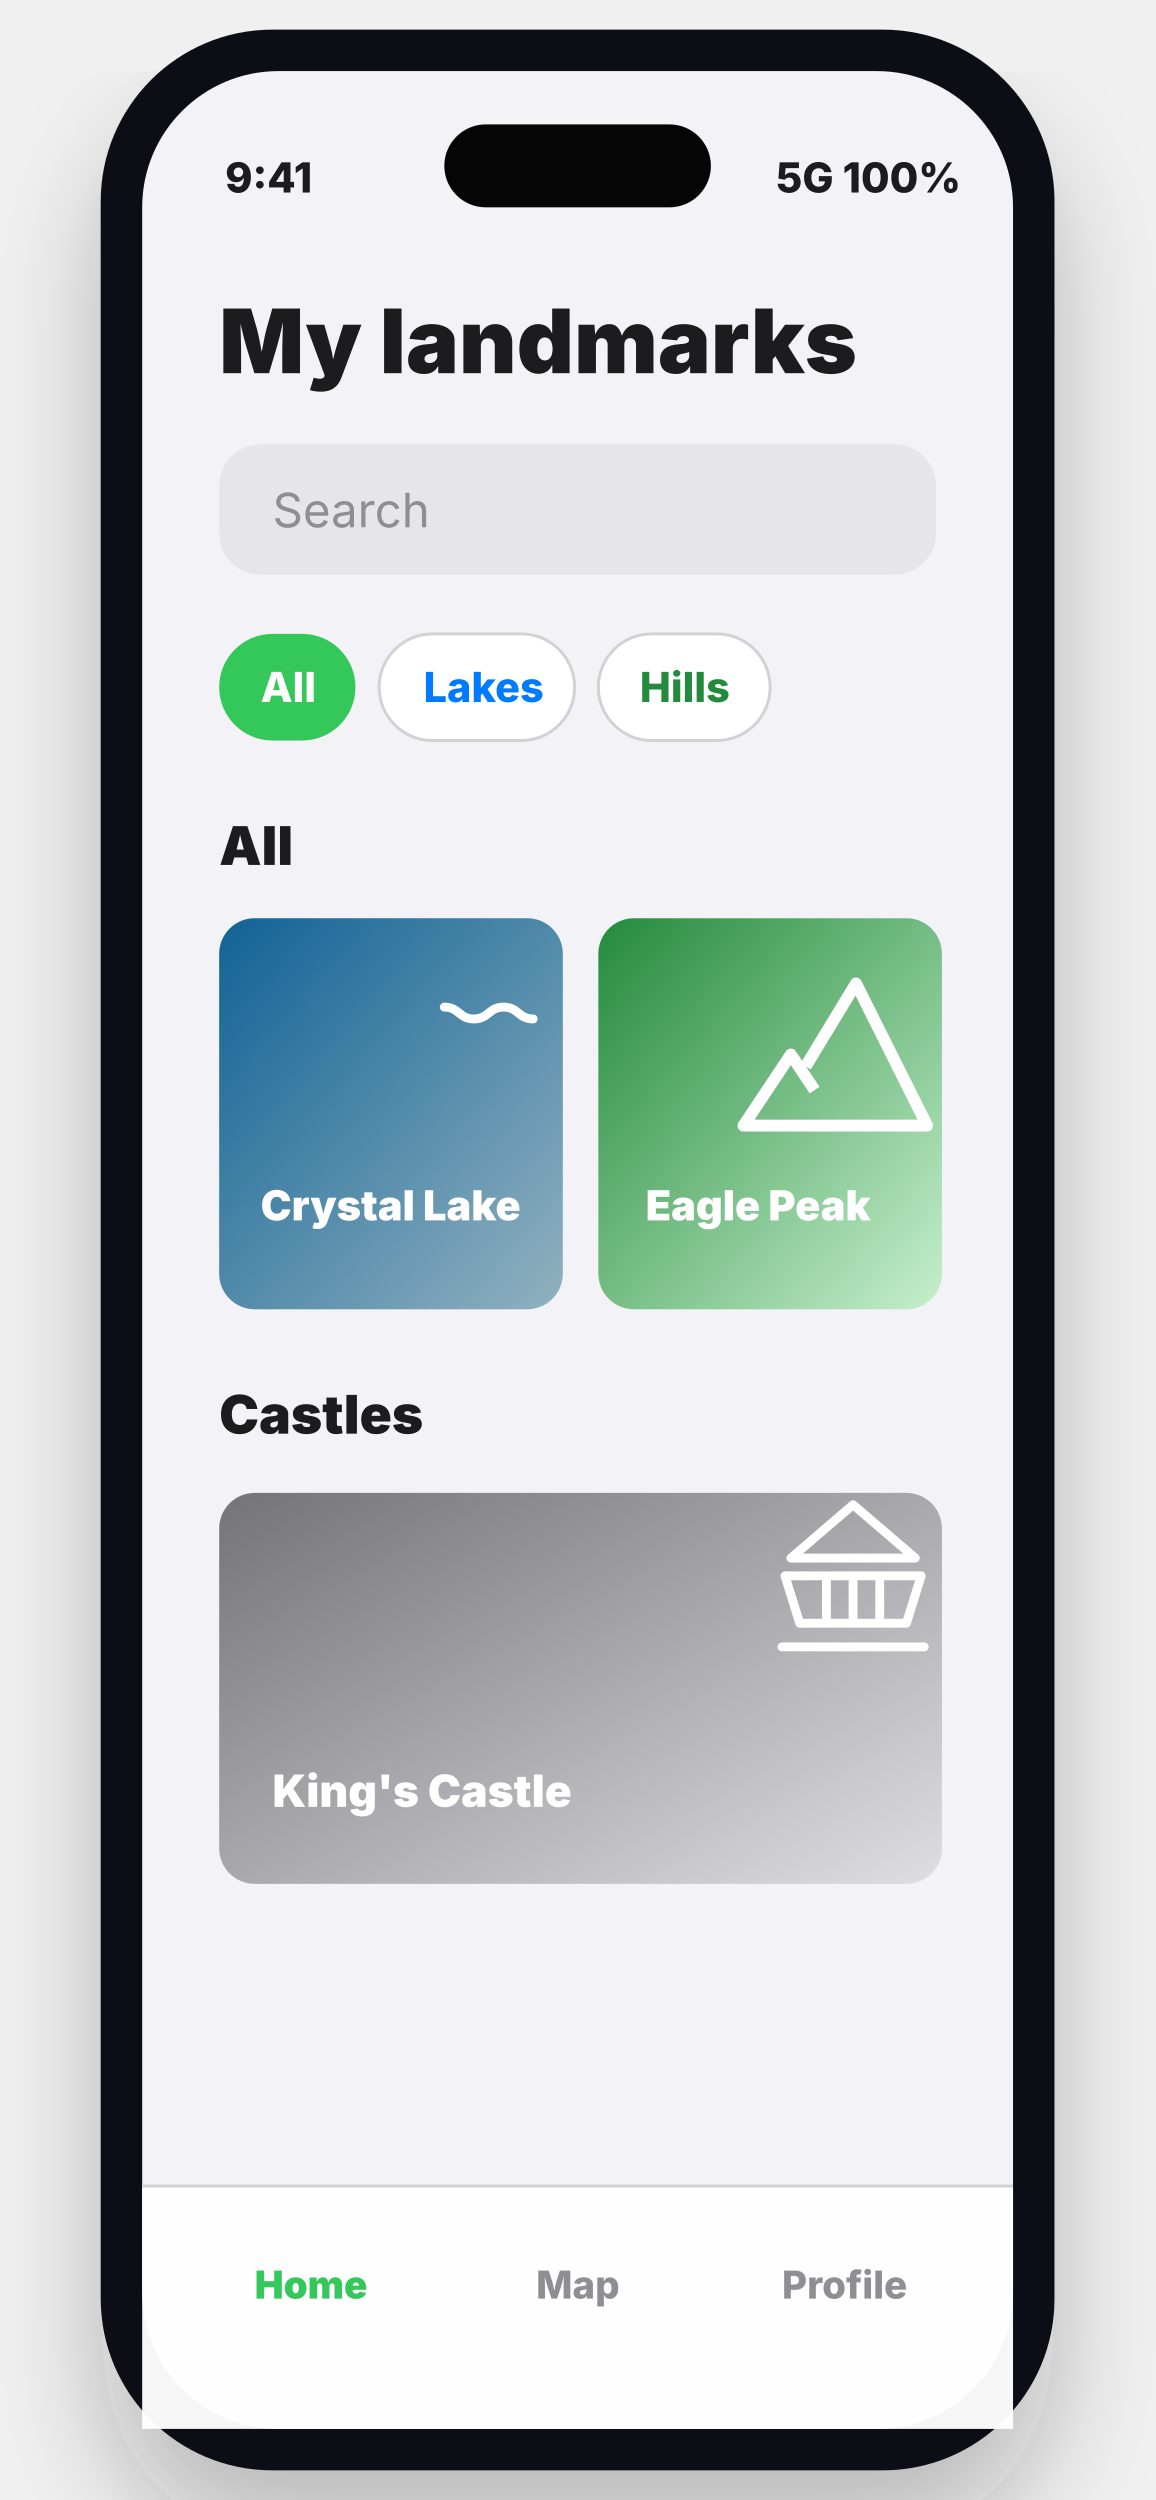
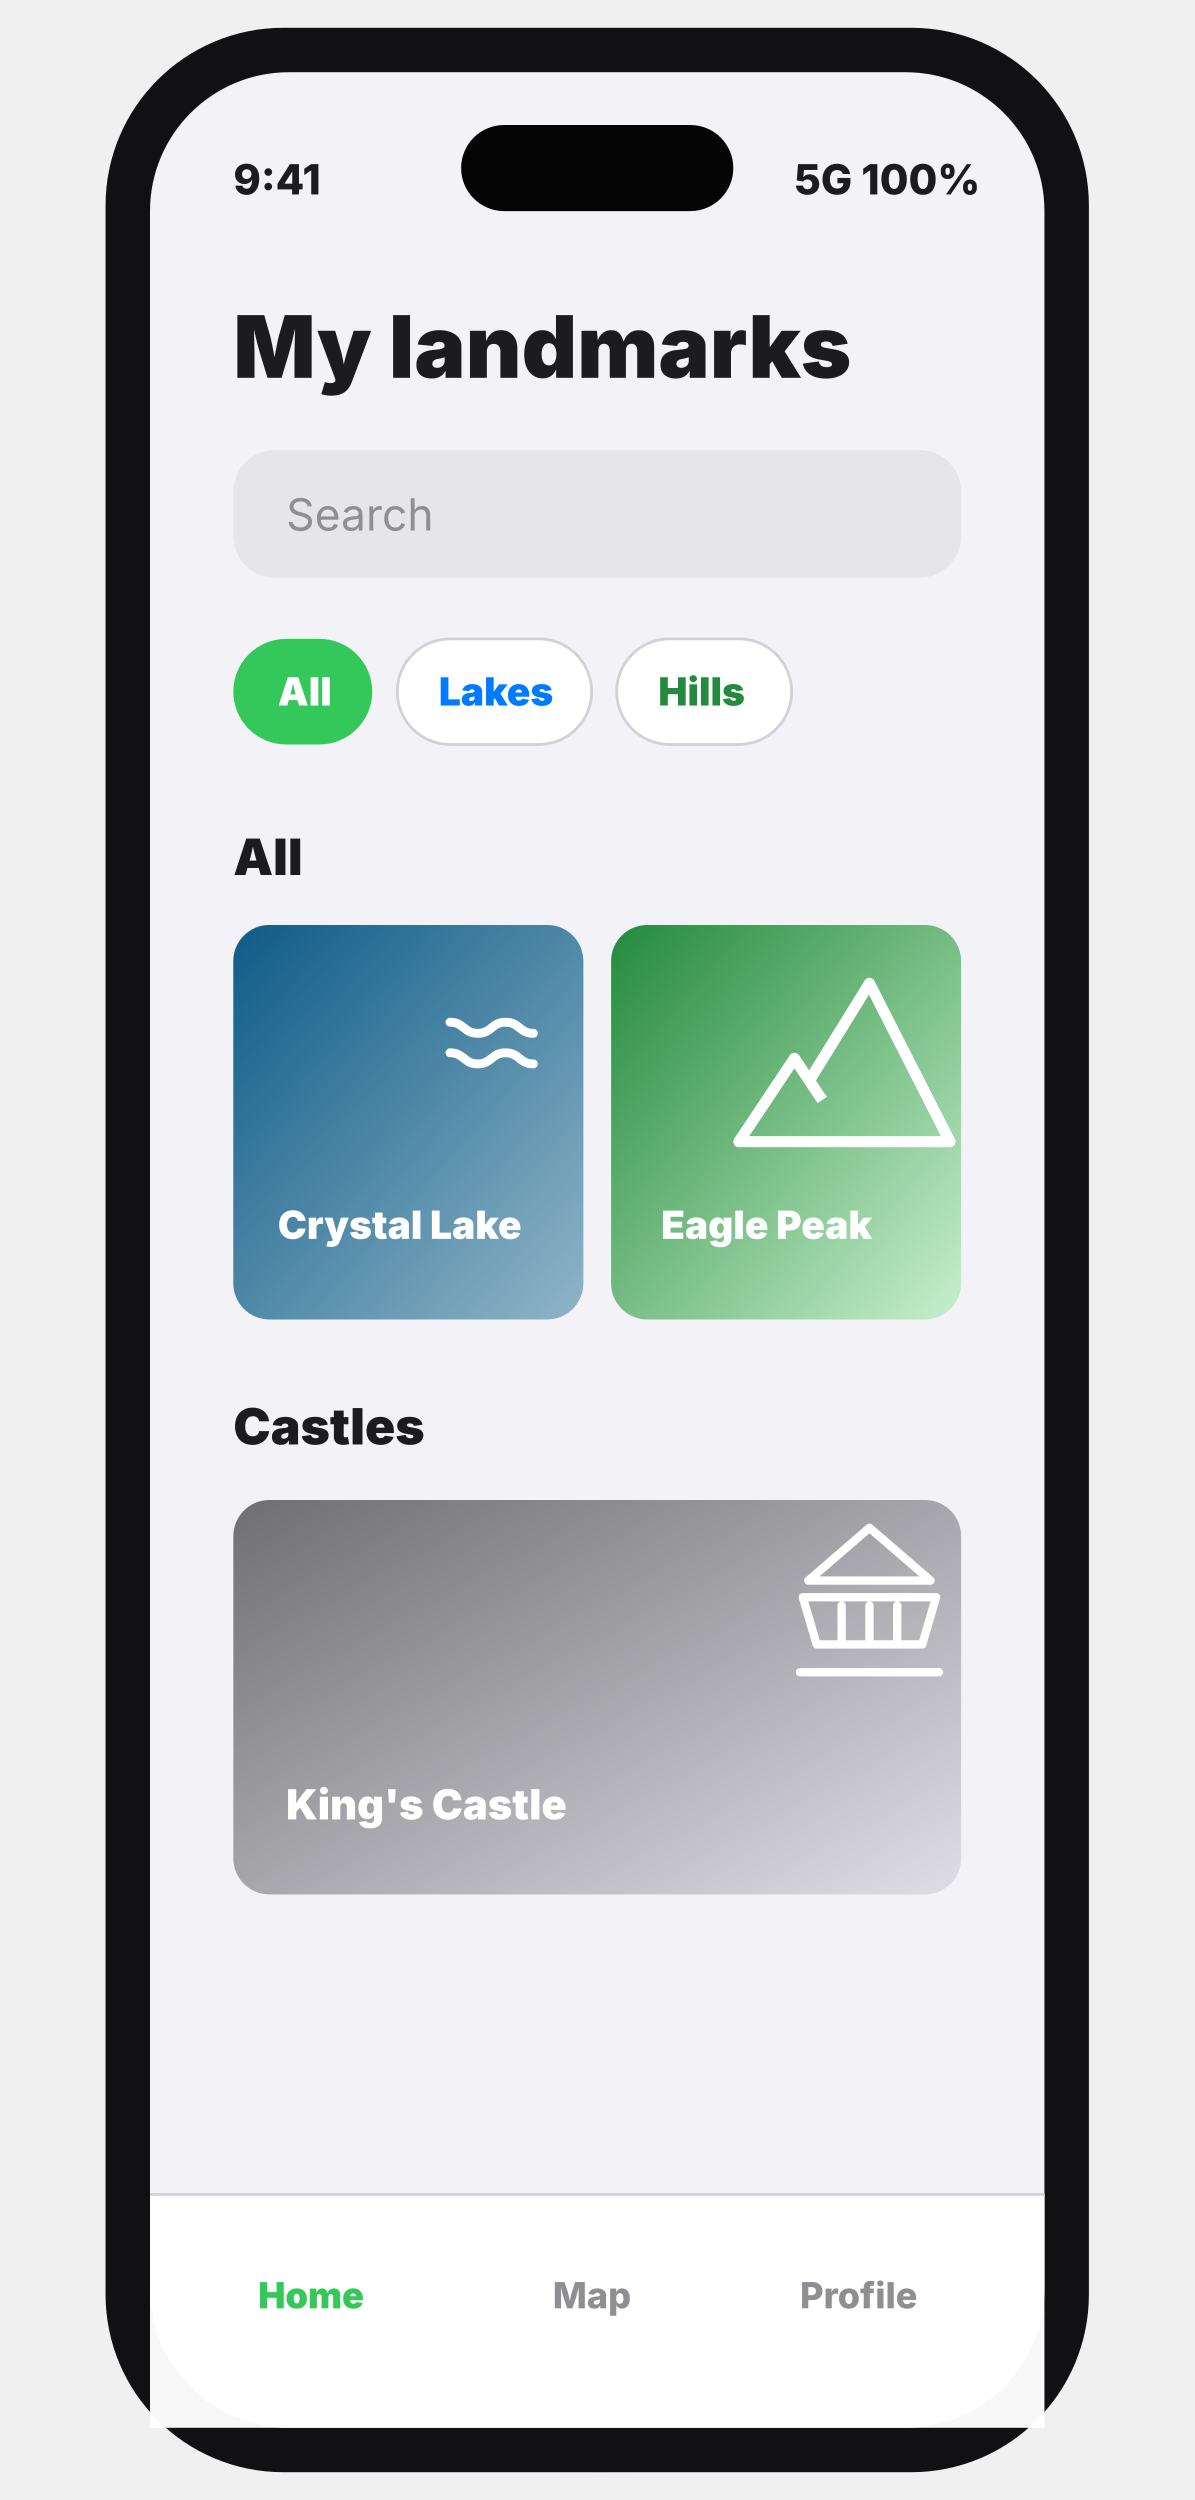
- <svg xmlns="http://www.w3.org/2000/svg" width="390" height="844" viewBox="0 0 390 844" role="img" aria-labelledby="title desc">
+ <svg xmlns="http://www.w3.org/2000/svg" width="430" height="900" viewBox="0 0 430 900" role="img" aria-labelledby="title desc">
  <defs>
    <linearGradient id="lake" x1="0" y1="0" x2="1" y2="1">
-       <stop stop-color="#1684c7" />
-       <stop offset="1" stop-color="#c2ecff" />
+       <stop stop-color="#1276ae" />
+       <stop offset="1" stop-color="#b8e7ff" />
    </linearGradient>
    <linearGradient id="hill" x1="0" y1="0" x2="1" y2="1">
      <stop stop-color="#248a3d" />
-       <stop offset="1" stop-color="#c6efcc" />
+       <stop offset="1" stop-color="#c7efcc" />
    </linearGradient>
    <linearGradient id="castle" x1="0" y1="0" x2="1" y2="1">
-       <stop stop-color="#737378" />
-       <stop offset="1" stop-color="#dddde2" />
+       <stop stop-color="#6e6e73" />
+       <stop offset="1" stop-color="#dedee4" />
    </linearGradient>
-     <filter id="shadow" x="-30%" y="-20%" width="160%" height="150%">
-       <feDropShadow dx="0" dy="24" stdDeviation="18" flood-color="#1c1c1e" flood-opacity=".25" />
-     </filter>
  </defs>
-   <rect x="34" y="10" width="322" height="824" rx="58" fill="#111114" filter="url(#shadow)" />
-   <rect x="48" y="24" width="294" height="796" rx="46" fill="#f2f2f7" />
-   <rect x="150" y="42" width="90" height="28" rx="14" fill="#050506" />
-   <text x="76" y="65" fill="#1c1c1e" font-family="-apple-system,BlinkMacSystemFont,Segoe UI,sans-serif" font-size="14" font-weight="800">9:41</text>
-   <text x="262" y="65" fill="#1c1c1e" font-family="-apple-system,BlinkMacSystemFont,Segoe UI,sans-serif" font-size="14" font-weight="800">5G 100%</text>
-   <text x="74" y="126" fill="#1c1c1e" font-family="-apple-system,BlinkMacSystemFont,Segoe UI,sans-serif" font-size="30" font-weight="900">My landmarks</text>
-   <rect x="74" y="150" width="242" height="44" rx="14" fill="#e5e5ea" />
-   <text x="92" y="178" fill="#8e8e93" font-family="-apple-system,BlinkMacSystemFont,Segoe UI,sans-serif" font-size="16">Search</text>
-   <rect x="74" y="214" width="46" height="36" rx="18" fill="#34c759" />
-   <text x="88" y="237" fill="#fff" font-family="-apple-system,BlinkMacSystemFont,Segoe UI,sans-serif" font-size="14" font-weight="800">All</text>
-   <rect x="128" y="214" width="66" height="36" rx="18" fill="#fff" stroke="#d1d1d6" />
-   <text x="143" y="237" fill="#007aff" font-family="-apple-system,BlinkMacSystemFont,Segoe UI,sans-serif" font-size="14" font-weight="800">Lakes</text>
-   <rect x="202" y="214" width="58" height="36" rx="18" fill="#fff" stroke="#d1d1d6" />
-   <text x="216" y="237" fill="#248a3d" font-family="-apple-system,BlinkMacSystemFont,Segoe UI,sans-serif" font-size="14" font-weight="800">Hills</text>
-   <text x="74" y="292" fill="#1c1c1e" font-family="-apple-system,BlinkMacSystemFont,Segoe UI,sans-serif" font-size="18" font-weight="900">All</text>
+   <ellipse cx="215" cy="872" rx="150" ry="18" fill="#1c1c1e" opacity=".14" />
+   <rect x="38" y="10" width="354" height="880" rx="64" fill="#111114" />
+   <rect x="54" y="26" width="322" height="848" rx="50" fill="#f2f2f7" />
+   <rect x="166" y="45" width="98" height="31" rx="15.5" fill="#050506" />
+   <text x="84" y="70" fill="#1c1c1e" font-family="-apple-system,BlinkMacSystemFont,Segoe UI,sans-serif" font-size="15" font-weight="800">9:41</text>
+   <text x="286" y="70" fill="#1c1c1e" font-family="-apple-system,BlinkMacSystemFont,Segoe UI,sans-serif" font-size="15" font-weight="800">5G 100%</text>
+   <text x="84" y="136" fill="#1c1c1e" font-family="-apple-system,BlinkMacSystemFont,Segoe UI,sans-serif" font-size="31" font-weight="900">My landmarks</text>
+   <rect x="84" y="162" width="262" height="46" rx="15" fill="#e5e5ea" />
+   <text x="103" y="191" fill="#8e8e93" font-family="-apple-system,BlinkMacSystemFont,Segoe UI,sans-serif" font-size="16">Search</text>
+   <rect x="84" y="230" width="50" height="38" rx="19" fill="#34c759" />
+   <text x="100" y="254" fill="#fff" font-family="-apple-system,BlinkMacSystemFont,Segoe UI,sans-serif" font-size="14" font-weight="900">All</text>
+   <rect x="143" y="230" width="70" height="38" rx="19" fill="#fff" stroke="#d1d1d6" />
+   <text x="158" y="254" fill="#007aff" font-family="-apple-system,BlinkMacSystemFont,Segoe UI,sans-serif" font-size="14" font-weight="900">Lakes</text>
+   <rect x="222" y="230" width="63" height="38" rx="19" fill="#fff" stroke="#d1d1d6" />
+   <text x="237" y="254" fill="#248a3d" font-family="-apple-system,BlinkMacSystemFont,Segoe UI,sans-serif" font-size="14" font-weight="900">Hills</text>
+   <text x="84" y="315" fill="#1c1c1e" font-family="-apple-system,BlinkMacSystemFont,Segoe UI,sans-serif" font-size="18" font-weight="900">All</text>
  <g>
-     <rect x="74" y="310" width="116" height="132" rx="12" fill="url(#lake)" />
-     <rect x="74" y="310" width="116" height="132" rx="12" fill="#000" opacity=".25" />
-     <path d="M150 340c5 0 5 4 10 4s5-4 10-4 5 4 10 4" fill="none" stroke="#fff" stroke-width="3" stroke-linecap="round" />
-     <text x="88" y="412" fill="#fff" font-family="-apple-system,BlinkMacSystemFont,Segoe UI,sans-serif" font-size="14" font-weight="900">Crystal Lake</text>
+     <rect x="84" y="333" width="126" height="142" rx="13" fill="url(#lake)" />
+     <rect x="84" y="333" width="126" height="142" rx="13" fill="#000" opacity=".22" />
+     <path d="M162 368c5 0 5 4 10 4s5-4 10-4 5 4 10 4" fill="none" stroke="#fff" stroke-width="3.2" stroke-linecap="round" />
+     <path d="M162 379c5 0 5 4 10 4s5-4 10-4 5 4 10 4" fill="none" stroke="#fff" stroke-width="3.2" stroke-linecap="round" />
+     <text x="100" y="446" fill="#fff" font-family="-apple-system,BlinkMacSystemFont,Segoe UI,sans-serif" font-size="14" font-weight="900">Crystal Lake</text>
  </g>
  <g>
-     <rect x="202" y="310" width="116" height="132" rx="12" fill="url(#hill)" />
-     <path d="M272 360l17-28 24 48h-62l16-24 8 12" fill="none" stroke="#fff" stroke-width="4" stroke-linejoin="round" />
-     <text x="218" y="412" fill="#fff" font-family="-apple-system,BlinkMacSystemFont,Segoe UI,sans-serif" font-size="14" font-weight="900">Eagle Peak</text>
+     <rect x="220" y="333" width="126" height="142" rx="13" fill="url(#hill)" />
+     <path d="M292 388l21-34 29 57h-76l20-30 10 15" fill="none" stroke="#fff" stroke-width="4" stroke-linejoin="round" />
+     <text x="238" y="446" fill="#fff" font-family="-apple-system,BlinkMacSystemFont,Segoe UI,sans-serif" font-size="14" font-weight="900">Eagle Peak</text>
  </g>
-   <text x="74" y="484" fill="#1c1c1e" font-family="-apple-system,BlinkMacSystemFont,Segoe UI,sans-serif" font-size="18" font-weight="900">Castles</text>
-   <rect x="74" y="504" width="244" height="132" rx="12" fill="url(#castle)" />
-   <path d="M264 556h48M270 548h36l5-16h-46l5 16zM267 526h42l-21-18-21 18zM279 548v-14M288 548v-14M297 548v-14" fill="none" stroke="#fff" stroke-width="3" stroke-linecap="round" stroke-linejoin="round" />
-   <text x="92" y="610" fill="#fff" font-family="-apple-system,BlinkMacSystemFont,Segoe UI,sans-serif" font-size="15" font-weight="900">King's Castle</text>
-   <rect x="48" y="738" width="294" height="82" fill="#fff" opacity=".96" />
-   <path d="M48 738h294" stroke="#d1d1d6" />
-   <text x="86" y="776" fill="#34c759" font-family="-apple-system,BlinkMacSystemFont,Segoe UI,sans-serif" font-size="13" font-weight="900">Home</text>
-   <text x="181" y="776" fill="#8e8e93" font-family="-apple-system,BlinkMacSystemFont,Segoe UI,sans-serif" font-size="13" font-weight="800">Map</text>
-   <text x="264" y="776" fill="#8e8e93" font-family="-apple-system,BlinkMacSystemFont,Segoe UI,sans-serif" font-size="13" font-weight="800">Profile</text>
+   <text x="84" y="520" fill="#1c1c1e" font-family="-apple-system,BlinkMacSystemFont,Segoe UI,sans-serif" font-size="18" font-weight="900">Castles</text>
+   <rect x="84" y="540" width="262" height="142" rx="13" fill="url(#castle)" />
+   <path d="M288 602h50M294 592h38l5-17h-48l5 17zM291 569h44l-22-19-22 19zM303 592v-14M313 592v-14M323 592v-14" fill="none" stroke="#fff" stroke-width="3" stroke-linecap="round" stroke-linejoin="round" />
+   <text x="103" y="655" fill="#fff" font-family="-apple-system,BlinkMacSystemFont,Segoe UI,sans-serif" font-size="15" font-weight="900">King's Castle</text>
+   <rect x="54" y="790" width="322" height="84" fill="#fff" opacity=".97" />
+   <path d="M54 790h322" stroke="#d1d1d6" />
+   <text x="93" y="831" fill="#34c759" font-family="-apple-system,BlinkMacSystemFont,Segoe UI,sans-serif" font-size="13" font-weight="900">Home</text>
+   <text x="199" y="831" fill="#8e8e93" font-family="-apple-system,BlinkMacSystemFont,Segoe UI,sans-serif" font-size="13" font-weight="800">Map</text>
+   <text x="288" y="831" fill="#8e8e93" font-family="-apple-system,BlinkMacSystemFont,Segoe UI,sans-serif" font-size="13" font-weight="800">Profile</text>
</svg>
